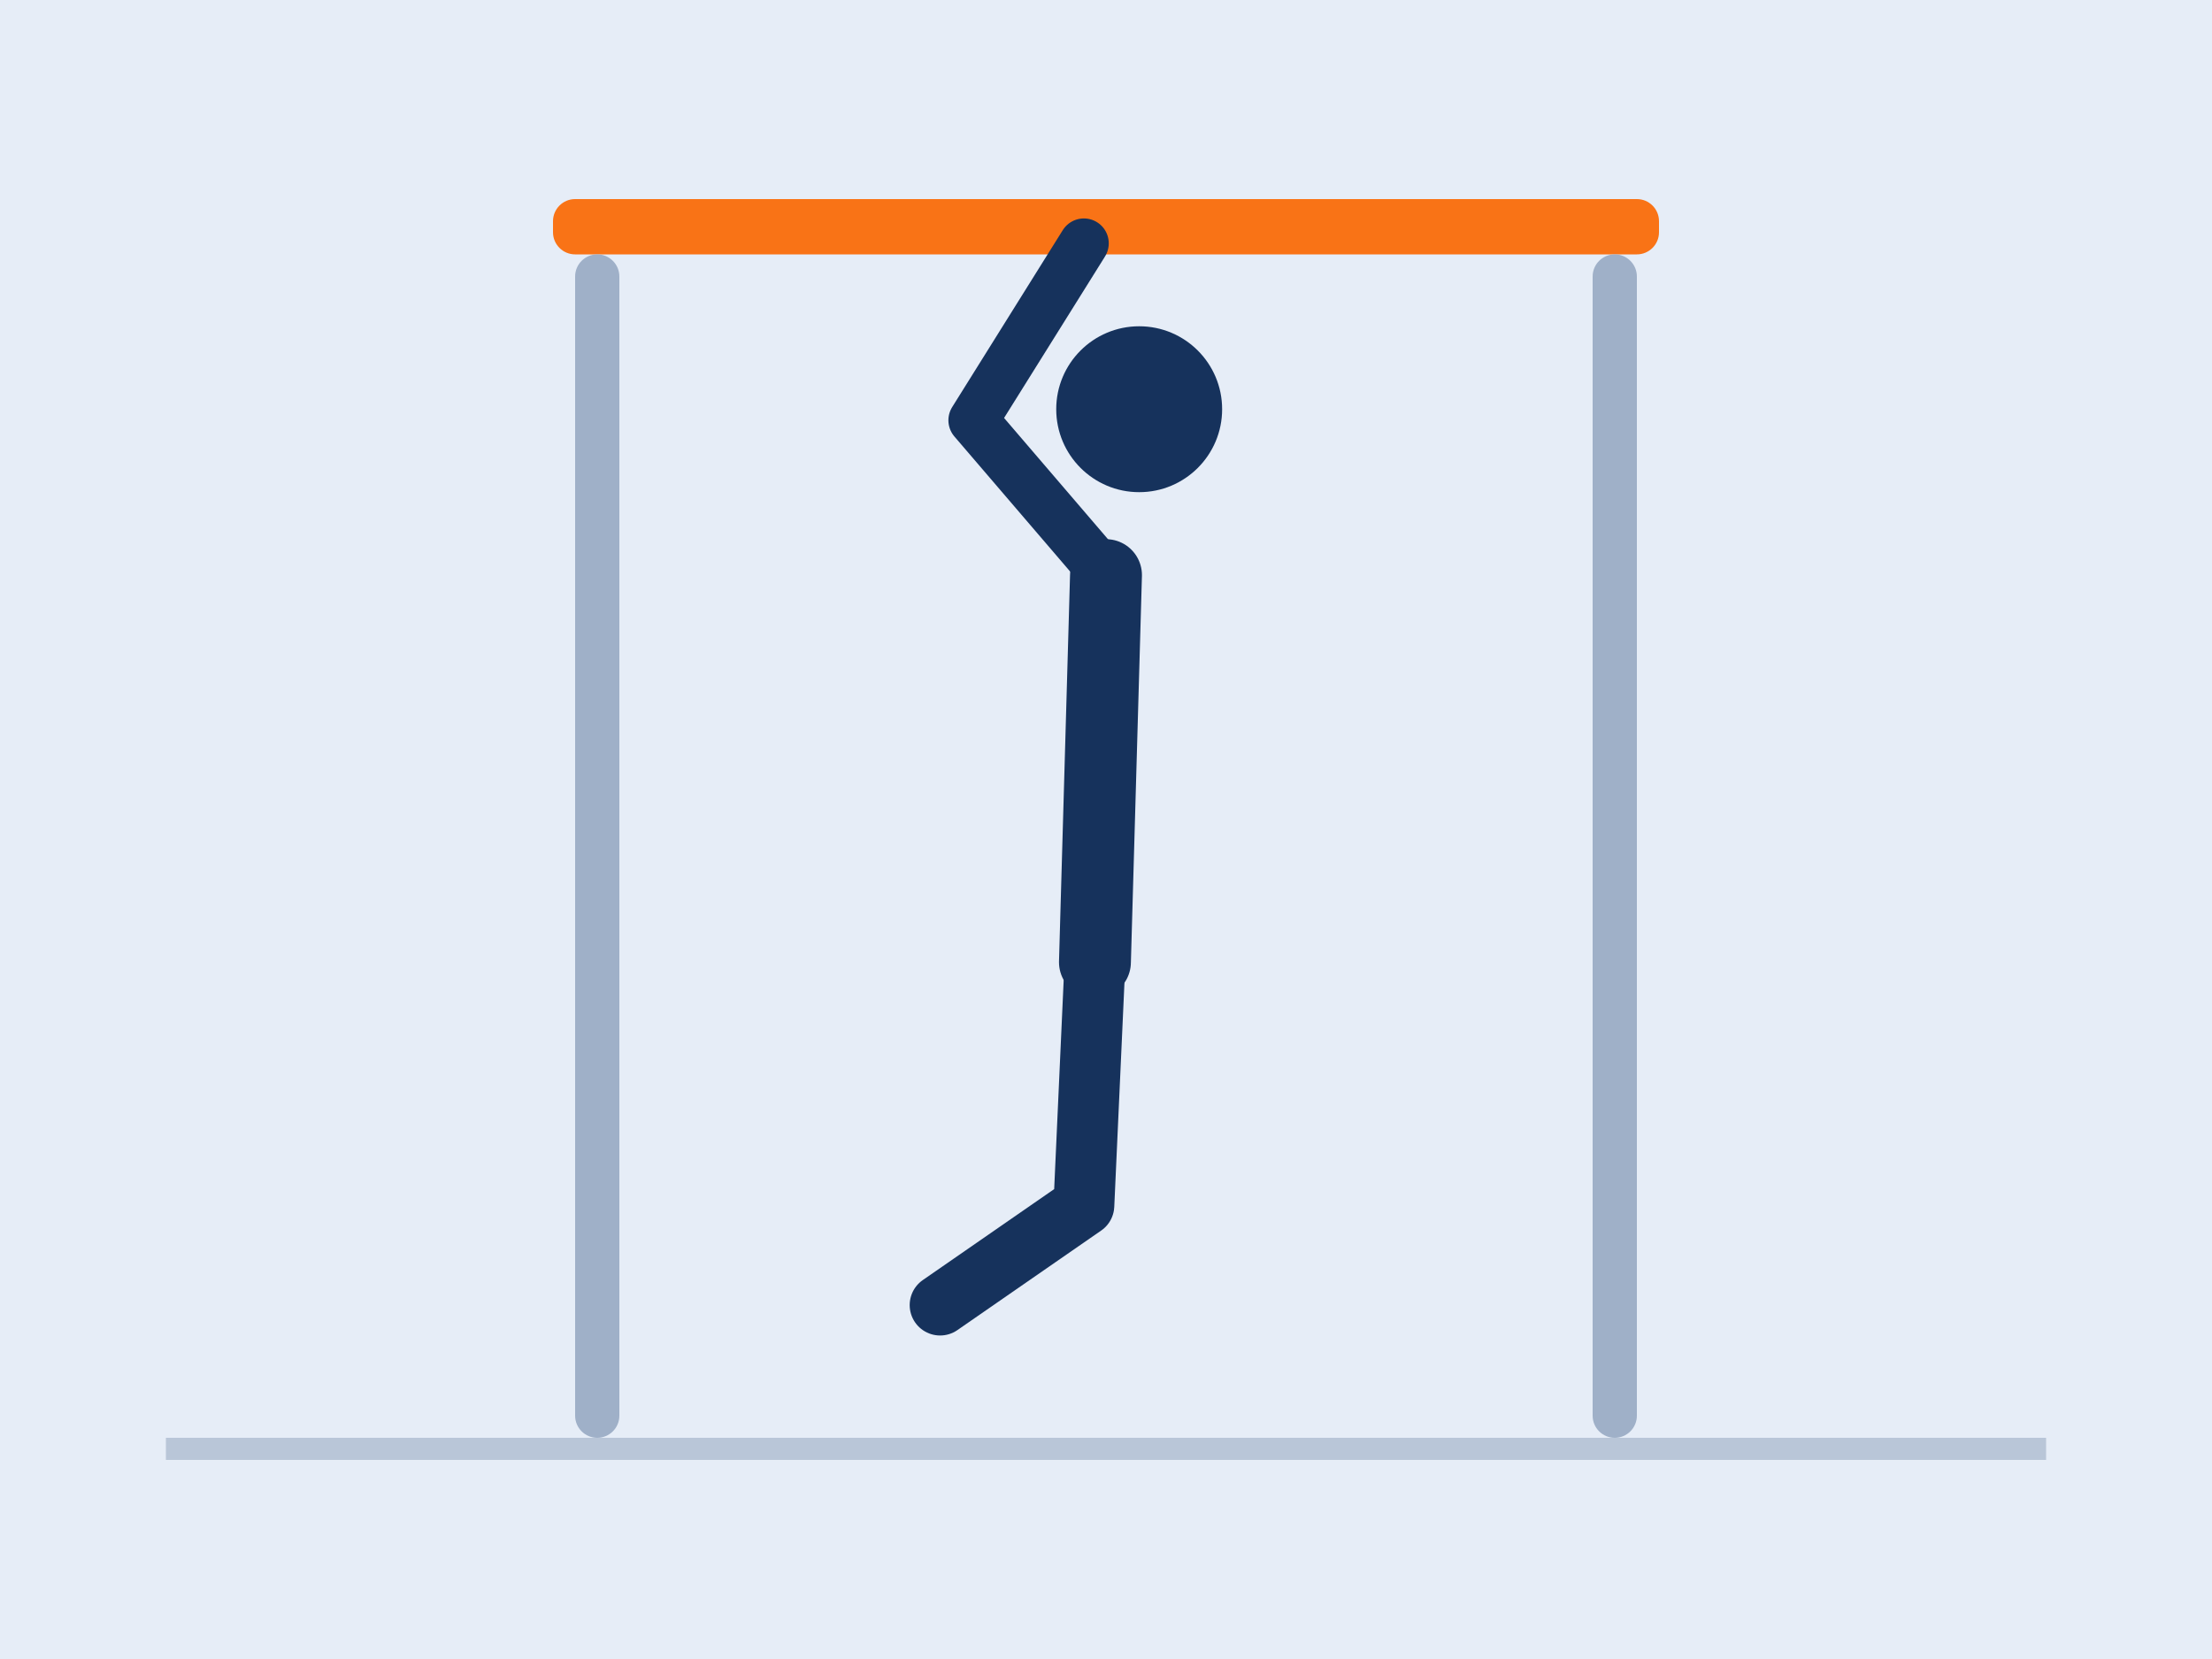
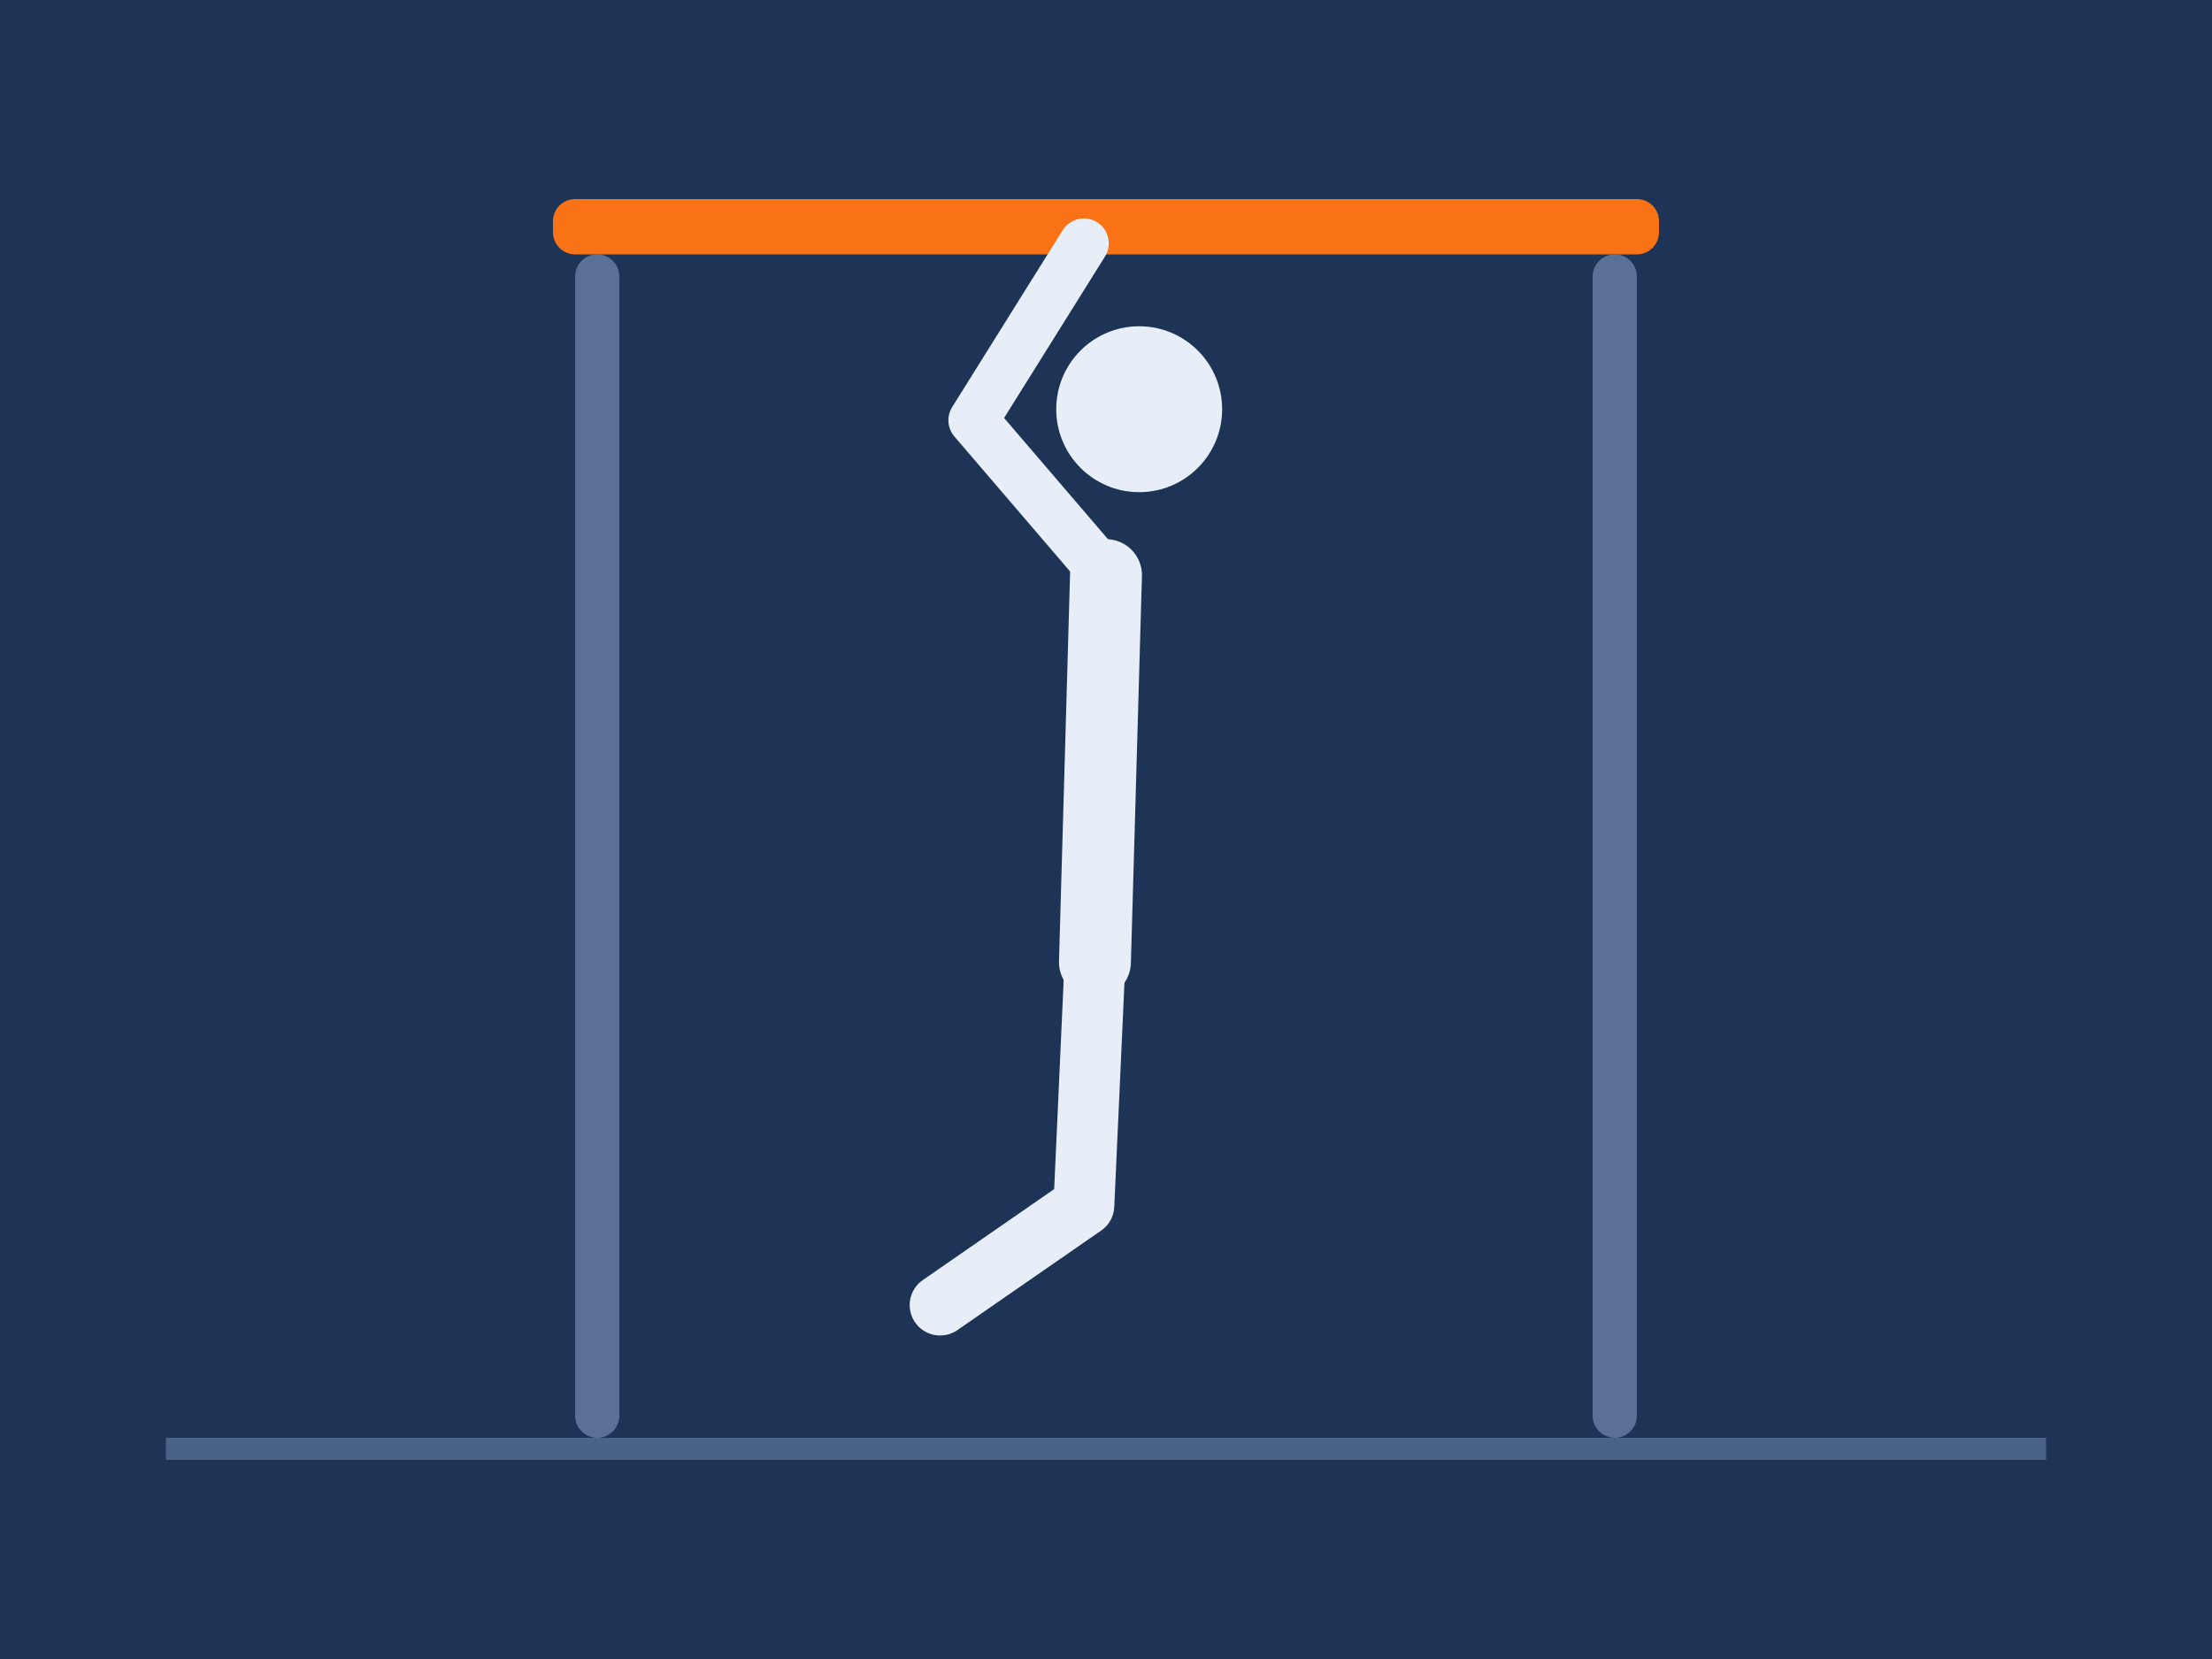
<svg xmlns="http://www.w3.org/2000/svg" viewBox="0 0 400 300" width="400" height="300">
-   <rect width="400" height="300" fill="#e6edf7" />
-   <line x1="30" y1="262" x2="370" y2="262" stroke="#b9c6d8" stroke-width="4" />
+   <rect width="400" height="300" fill="#1e3456" />
+   <line x1="30" y1="262" x2="370" y2="262" stroke="#4a6188" stroke-width="4" />
  <rect x="100" y="36" width="200" height="10" rx="4" fill="#f97316" />
-   <rect x="104" y="46" width="8" height="214" rx="4" fill="#9fb0c8" />
-   <rect x="288" y="46" width="8" height="214" rx="4" fill="#9fb0c8" />
-   <polyline points="198,174 196,218 170,236" fill="none" stroke="#16325c" stroke-width="11" stroke-linecap="round" stroke-linejoin="round" />
-   <line x1="200" y1="104" x2="198" y2="174" stroke="#16325c" stroke-width="13" stroke-linecap="round" />
-   <polyline points="200,104 176,76 196,44" fill="none" stroke="#16325c" stroke-width="9" stroke-linecap="round" stroke-linejoin="round" />
-   <circle cx="206" cy="74" r="15" fill="#16325c" />
+   <rect x="104" y="46" width="8" height="214" rx="4" fill="#5a7096" />
+   <rect x="288" y="46" width="8" height="214" rx="4" fill="#5a7096" />
+   <polyline points="198,174 196,218 170,236" fill="none" stroke="#e8eef8" stroke-width="11" stroke-linecap="round" stroke-linejoin="round" />
+   <line x1="200" y1="104" x2="198" y2="174" stroke="#e8eef8" stroke-width="13" stroke-linecap="round" />
+   <polyline points="200,104 176,76 196,44" fill="none" stroke="#e8eef8" stroke-width="9" stroke-linecap="round" stroke-linejoin="round" />
+   <circle cx="206" cy="74" r="15" fill="#e8eef8" />
</svg>
